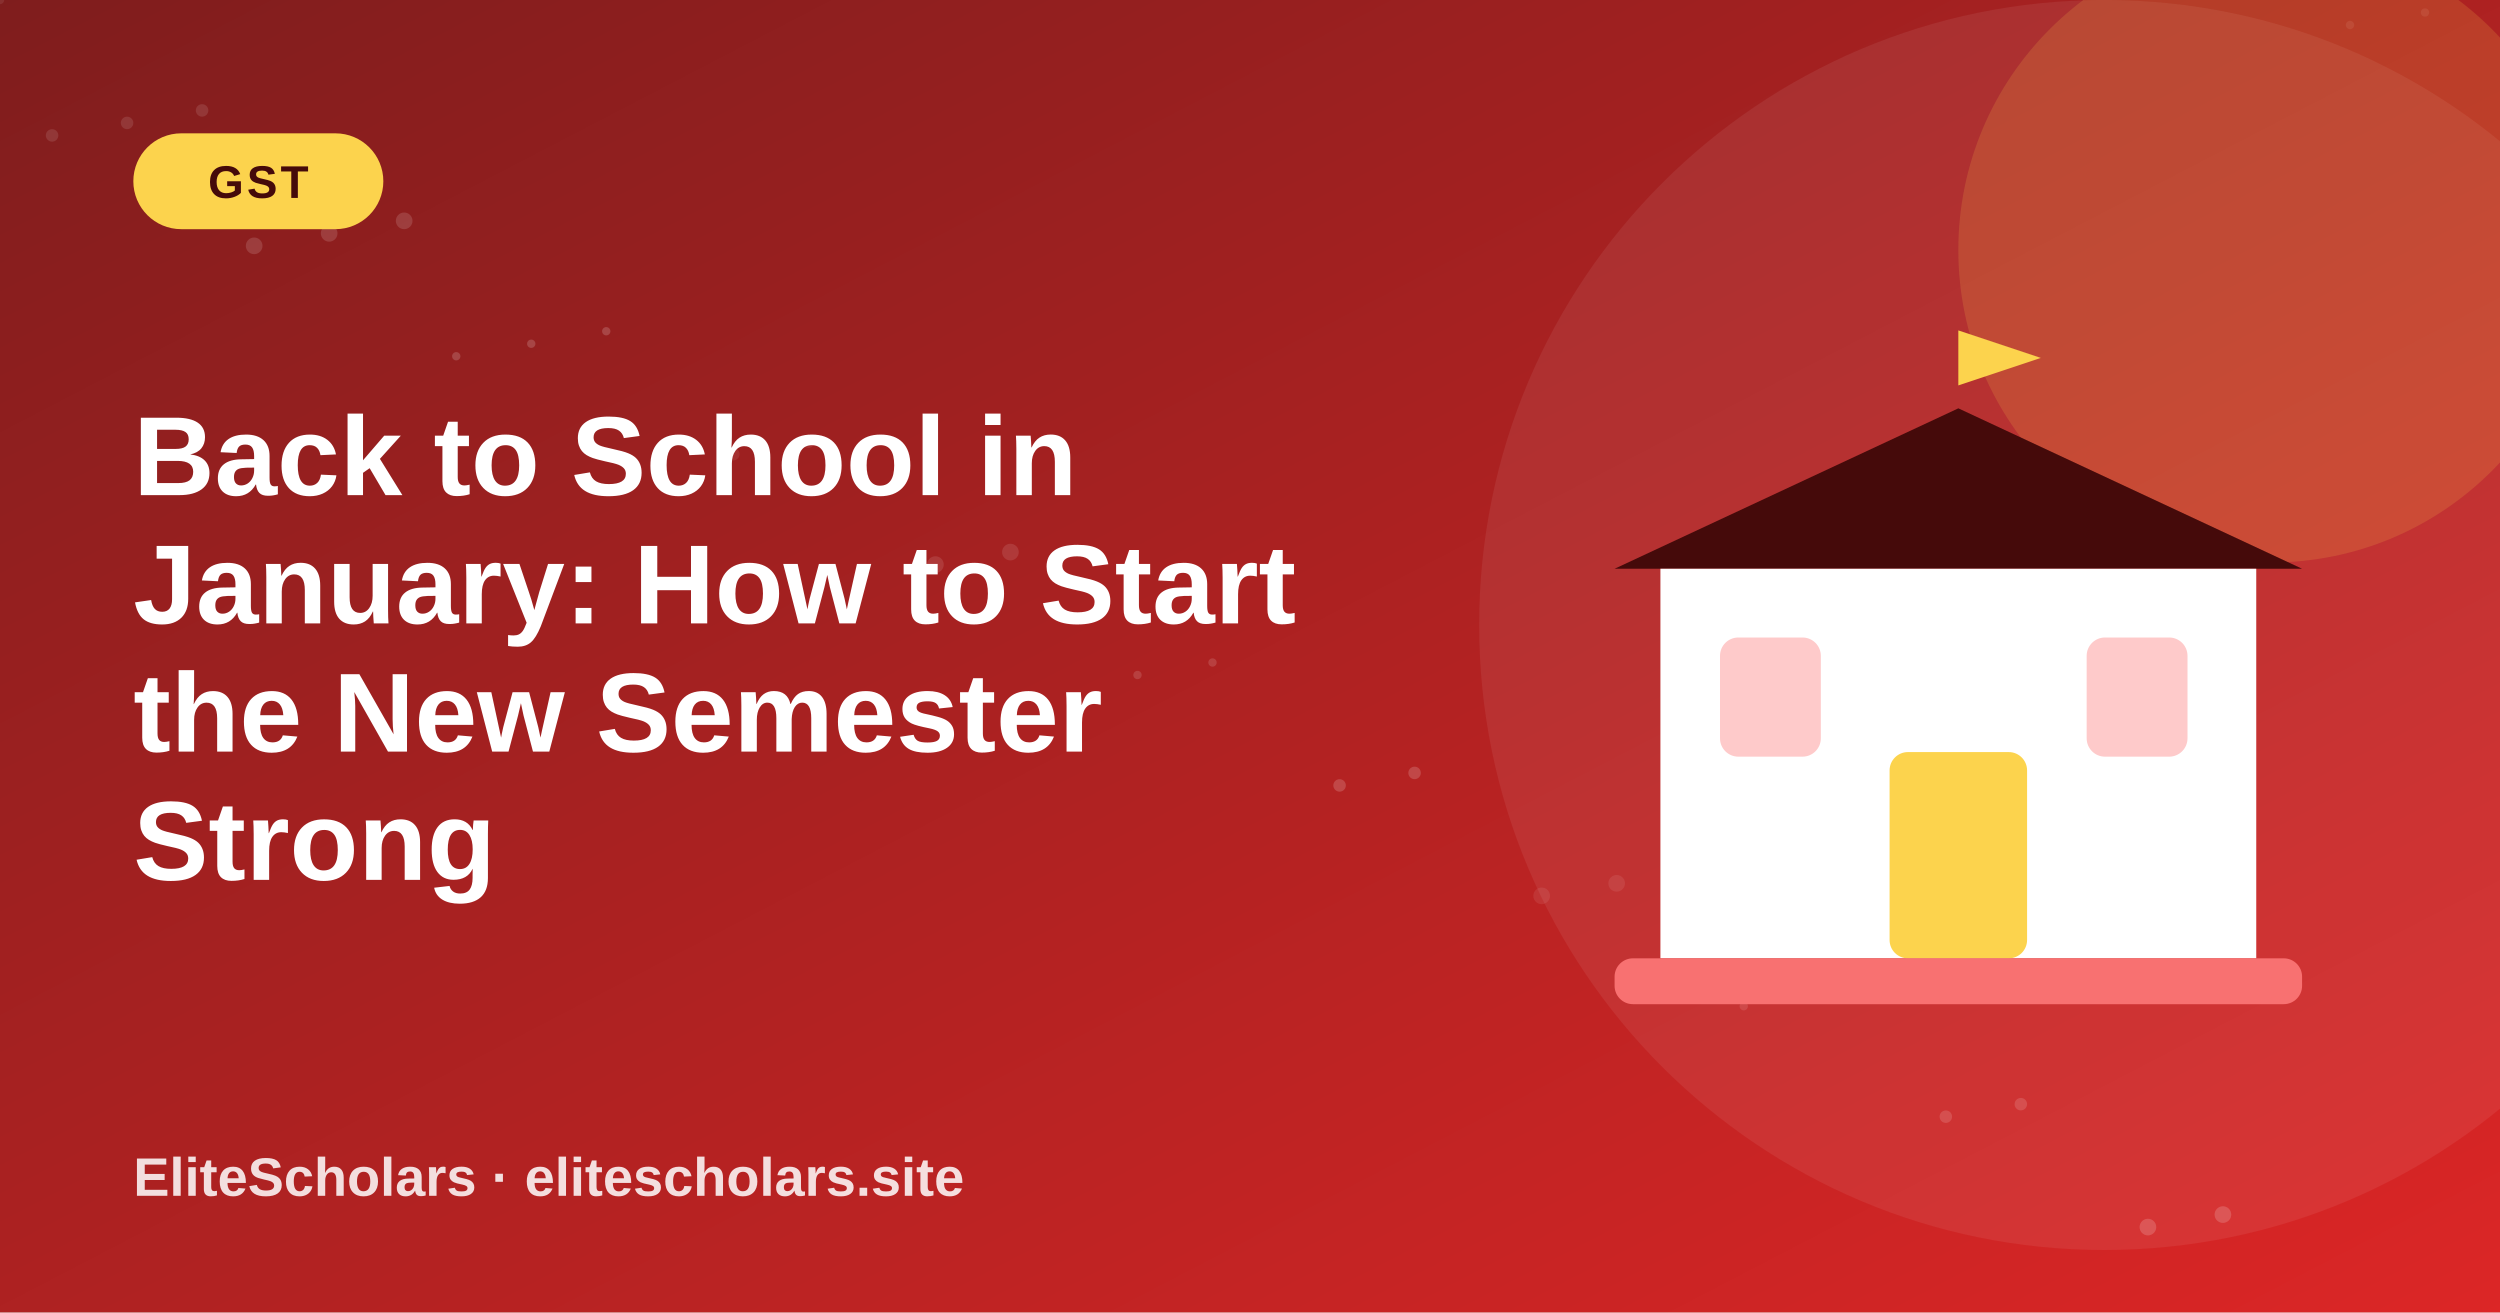
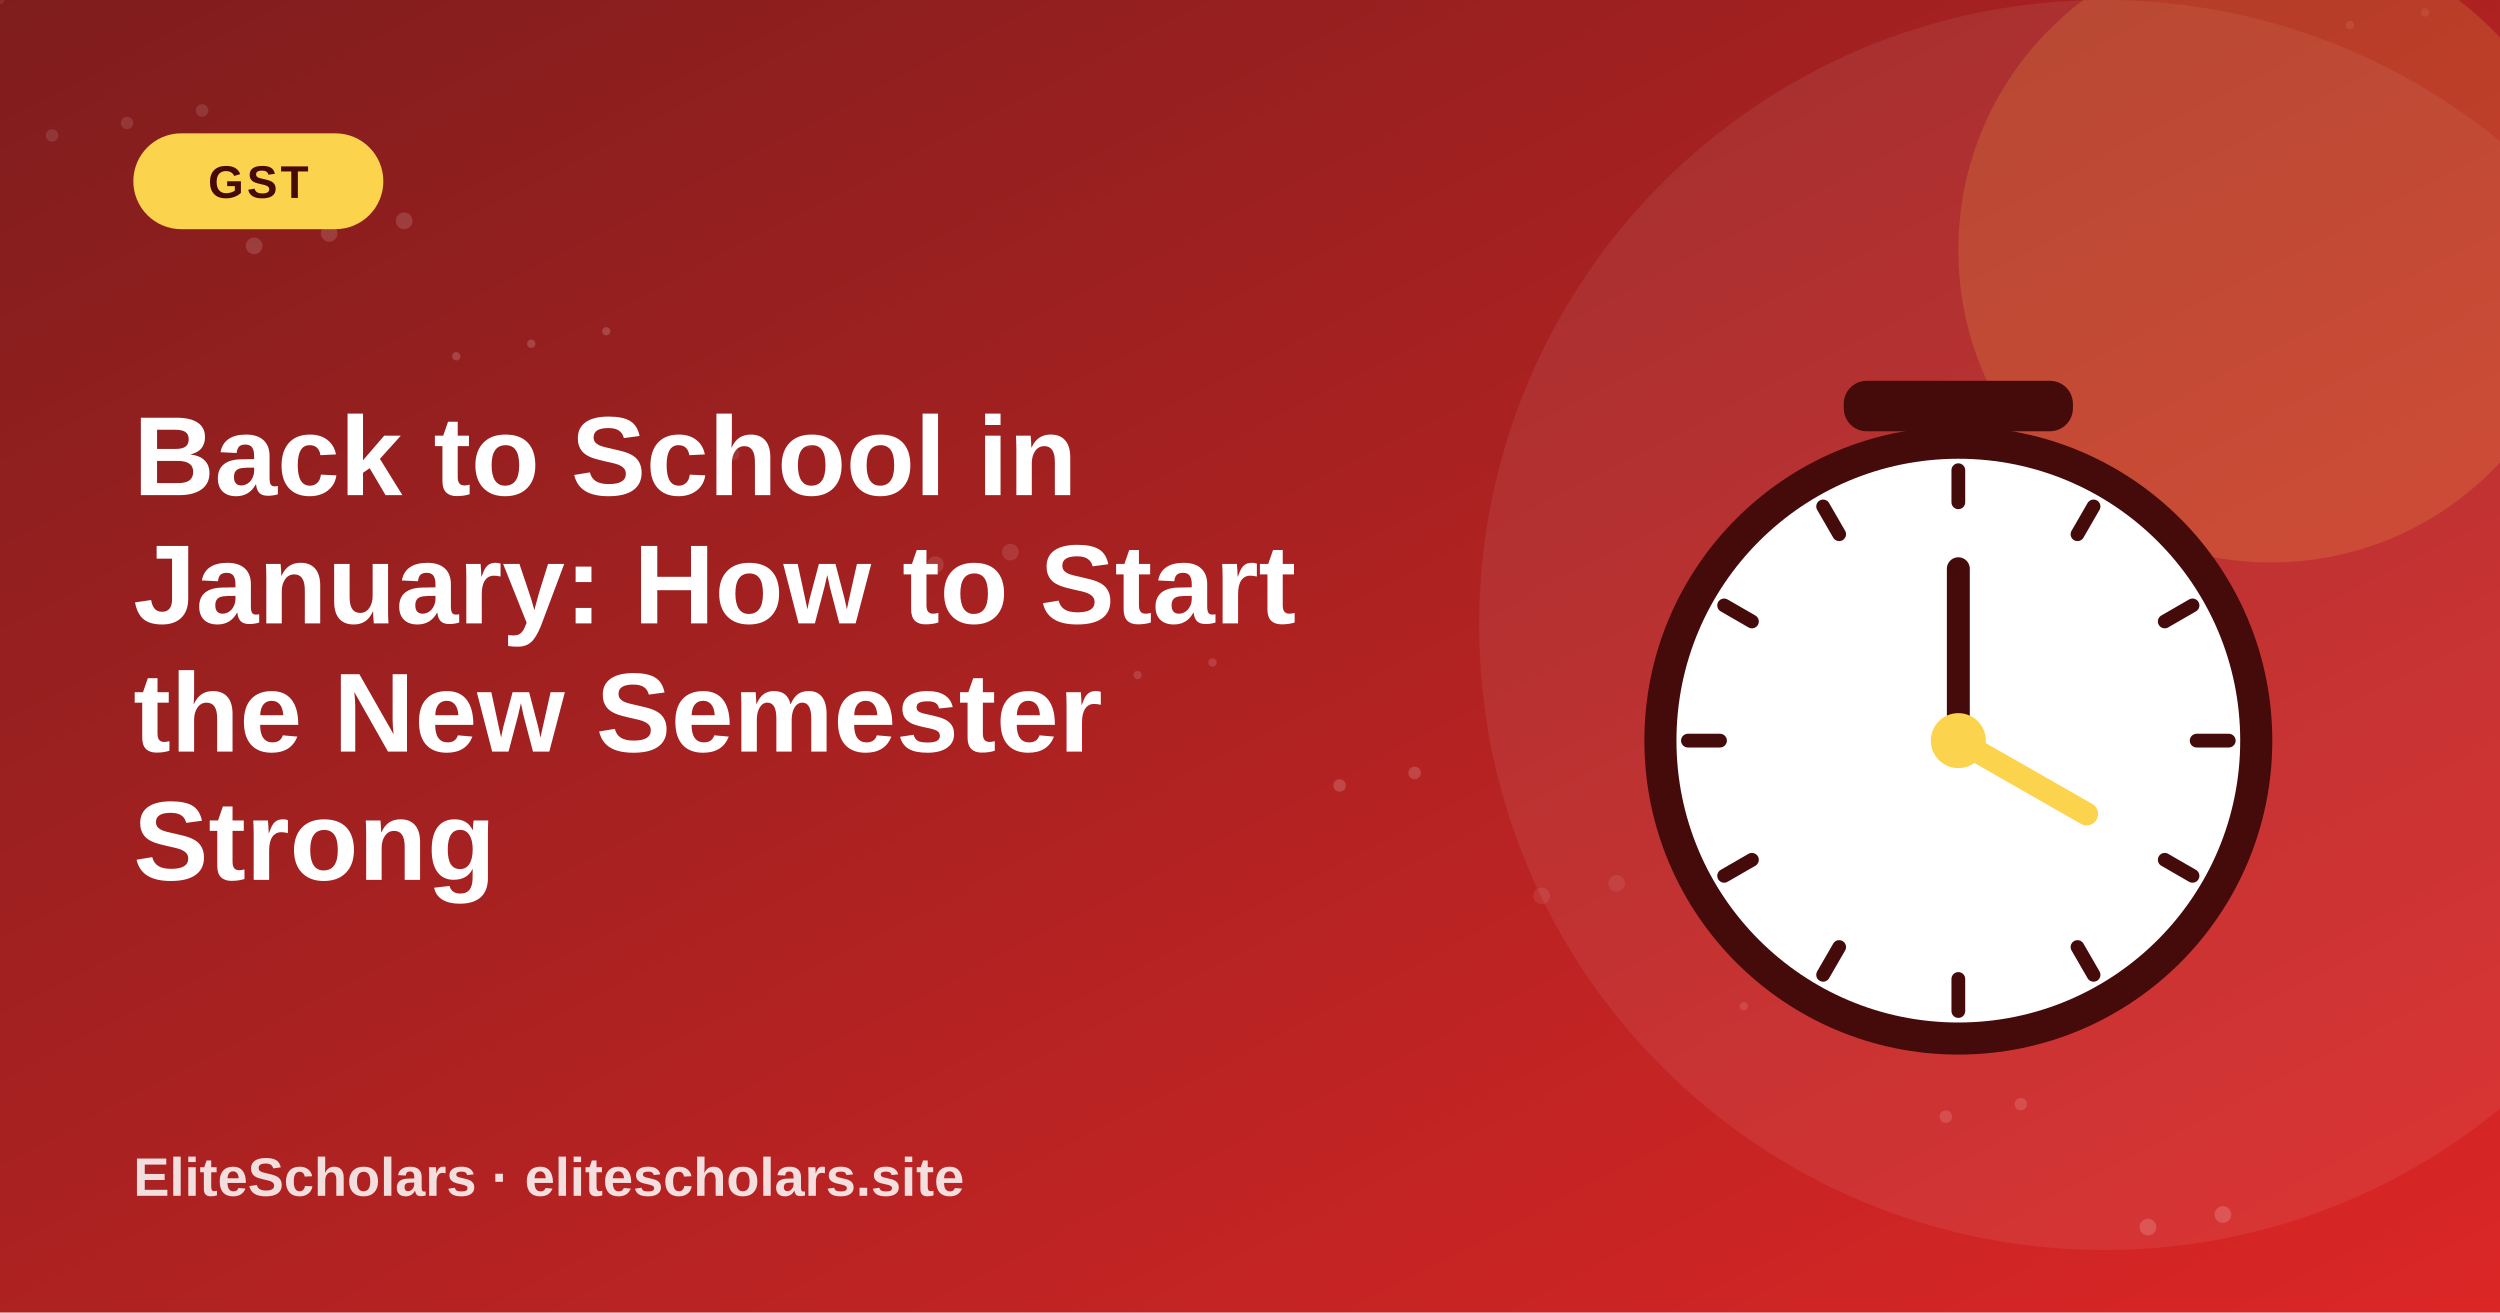
<svg xmlns="http://www.w3.org/2000/svg" viewBox="0 0 1200 630" width="1200" height="630" role="img" aria-label="Back to School in January: How to Start the New Semester Strong">
  <defs>
    <linearGradient id="g" x1="0" y1="0" x2="1" y2="1">
      <stop offset="0" stop-color="#7F1D1D" />
      <stop offset="1" stop-color="#DC2626" />
    </linearGradient>
  </defs>
  <rect width="1200" height="630" fill="url(#g)" />
  <circle cx="0" cy="0" r="2" fill="#fff" opacity="0.08" />
  <circle cx="97" cy="53" r="3" fill="#fff" opacity="0.11" />
  <circle cx="194" cy="106" r="4" fill="#fff" opacity="0.14" />
  <circle cx="291" cy="159" r="2" fill="#fff" opacity="0.17" />
  <circle cx="388" cy="212" r="3" fill="#fff" opacity="0.08" />
  <circle cx="485" cy="265" r="4" fill="#fff" opacity="0.11" />
  <circle cx="582" cy="318" r="2" fill="#fff" opacity="0.14" />
  <circle cx="679" cy="371" r="3" fill="#fff" opacity="0.17" />
  <circle cx="776" cy="424" r="4" fill="#fff" opacity="0.08" />
  <circle cx="873" cy="477" r="2" fill="#fff" opacity="0.11" />
  <circle cx="970" cy="530" r="3" fill="#fff" opacity="0.14" />
  <circle cx="1067" cy="583" r="4" fill="#fff" opacity="0.17" />
  <circle cx="1164" cy="6" r="2" fill="#fff" opacity="0.08" />
  <circle cx="61" cy="59" r="3" fill="#fff" opacity="0.11" />
  <circle cx="158" cy="112" r="4" fill="#fff" opacity="0.14" />
  <circle cx="255" cy="165" r="2" fill="#fff" opacity="0.17" />
  <circle cx="352" cy="218" r="3" fill="#fff" opacity="0.08" />
  <circle cx="449" cy="271" r="4" fill="#fff" opacity="0.11" />
  <circle cx="546" cy="324" r="2" fill="#fff" opacity="0.14" />
  <circle cx="643" cy="377" r="3" fill="#fff" opacity="0.17" />
  <circle cx="740" cy="430" r="4" fill="#fff" opacity="0.08" />
  <circle cx="837" cy="483" r="2" fill="#fff" opacity="0.11" />
  <circle cx="934" cy="536" r="3" fill="#fff" opacity="0.14" />
  <circle cx="1031" cy="589" r="4" fill="#fff" opacity="0.17" />
  <circle cx="1128" cy="12" r="2" fill="#fff" opacity="0.08" />
  <circle cx="25" cy="65" r="3" fill="#fff" opacity="0.11" />
  <circle cx="122" cy="118" r="4" fill="#fff" opacity="0.14" />
  <circle cx="219" cy="171" r="2" fill="#fff" opacity="0.17" />
  <circle cx="1010" cy="300" r="300" fill="#fff" opacity=".07" />
  <circle cx="1090" cy="120" r="150" fill="#FCD34D" opacity=".16" />
  <rect x="64" y="64" width="120" height="46" rx="23" fill="#FCD34D" />
  <text x="124" y="95" text-anchor="middle" font-size="22" font-weight="800" letter-spacing="1.5" fill="#450A0A" font-family="system-ui,Segoe UI,Arial,sans-serif">GST</text>
  <g font-family="system-ui,Segoe UI,Arial,sans-serif" font-weight="800" fill="#fff" font-size="54">
    <text x="64" y="237.66">Back to School in</text>
    <text x="64" y="299.22">January: How to Start</text>
    <text x="64" y="360.78">the New Semester</text>
    <text x="64" y="422.34">Strong</text>
  </g>
  <text x="64" y="574" font-size="26" font-weight="700" fill="#fff" opacity=".85" font-family="system-ui,Segoe UI,Arial,sans-serif">EliteScholars · elitescholars.site</text>
  <g transform="translate(720 130) scale(1.1)">
-     <path d="M200 60l150 70H50z" fill="#450A0A" />
-     <rect x="70" y="130" width="260" height="170" fill="#fff" />
-     <rect x="170" y="210" width="60" height="90" rx="8" fill="#FCD34D" />
-     <rect x="96" y="160" width="44" height="52" rx="8" fill="#FECACA" />
-     <rect x="256" y="160" width="44" height="52" rx="8" fill="#FECACA" />
-     <rect x="50" y="300" width="300" height="20" rx="8" fill="#F87171" />
-     <path d="M200 60V26l36 12-36 12" fill="#FCD34D" />
+     <circle cx="200" cy="205" r="130" fill="#fff" />
+     <circle cx="200" cy="205" r="130" fill="none" stroke="#450A0A" stroke-width="14" />
+     <line x1="200" y1="101" x2="200" y2="87" stroke="#450A0A" stroke-width="6" stroke-linecap="round" />
+     <line x1="252" y1="114.933" x2="259" y2="102.809" stroke="#450A0A" stroke-width="6" stroke-linecap="round" />
+     <line x1="290.067" y1="153" x2="302.191" y2="146" stroke="#450A0A" stroke-width="6" stroke-linecap="round" />
+     <line x1="304" y1="205" x2="318" y2="205" stroke="#450A0A" stroke-width="6" stroke-linecap="round" />
+     <line x1="290.067" y1="257" x2="302.191" y2="264" stroke="#450A0A" stroke-width="6" stroke-linecap="round" />
+     <line x1="252" y1="295.067" x2="259" y2="307.191" stroke="#450A0A" stroke-width="6" stroke-linecap="round" />
+     <line x1="200" y1="309" x2="200" y2="323" stroke="#450A0A" stroke-width="6" stroke-linecap="round" />
+     <line x1="148" y1="295.067" x2="141" y2="307.191" stroke="#450A0A" stroke-width="6" stroke-linecap="round" />
+     <line x1="109.933" y1="257" x2="97.809" y2="264" stroke="#450A0A" stroke-width="6" stroke-linecap="round" />
+     <line x1="96" y1="205" x2="82" y2="205" stroke="#450A0A" stroke-width="6" stroke-linecap="round" />
+     <line x1="109.933" y1="153" x2="97.809" y2="146" stroke="#450A0A" stroke-width="6" stroke-linecap="round" />
+     <line x1="148" y1="114.933" x2="141" y2="102.809" stroke="#450A0A" stroke-width="6" stroke-linecap="round" />
+     <path d="M200 205V130" stroke="#450A0A" stroke-width="10" stroke-linecap="round" />
+     <path d="M200 205l56 32" stroke="#FCD34D" stroke-width="10" stroke-linecap="round" />
+     <circle cx="200" cy="205" r="12" fill="#FCD34D" />
+     <rect x="150" y="48" width="100" height="22" rx="10" fill="#450A0A" />
  </g>
</svg>
